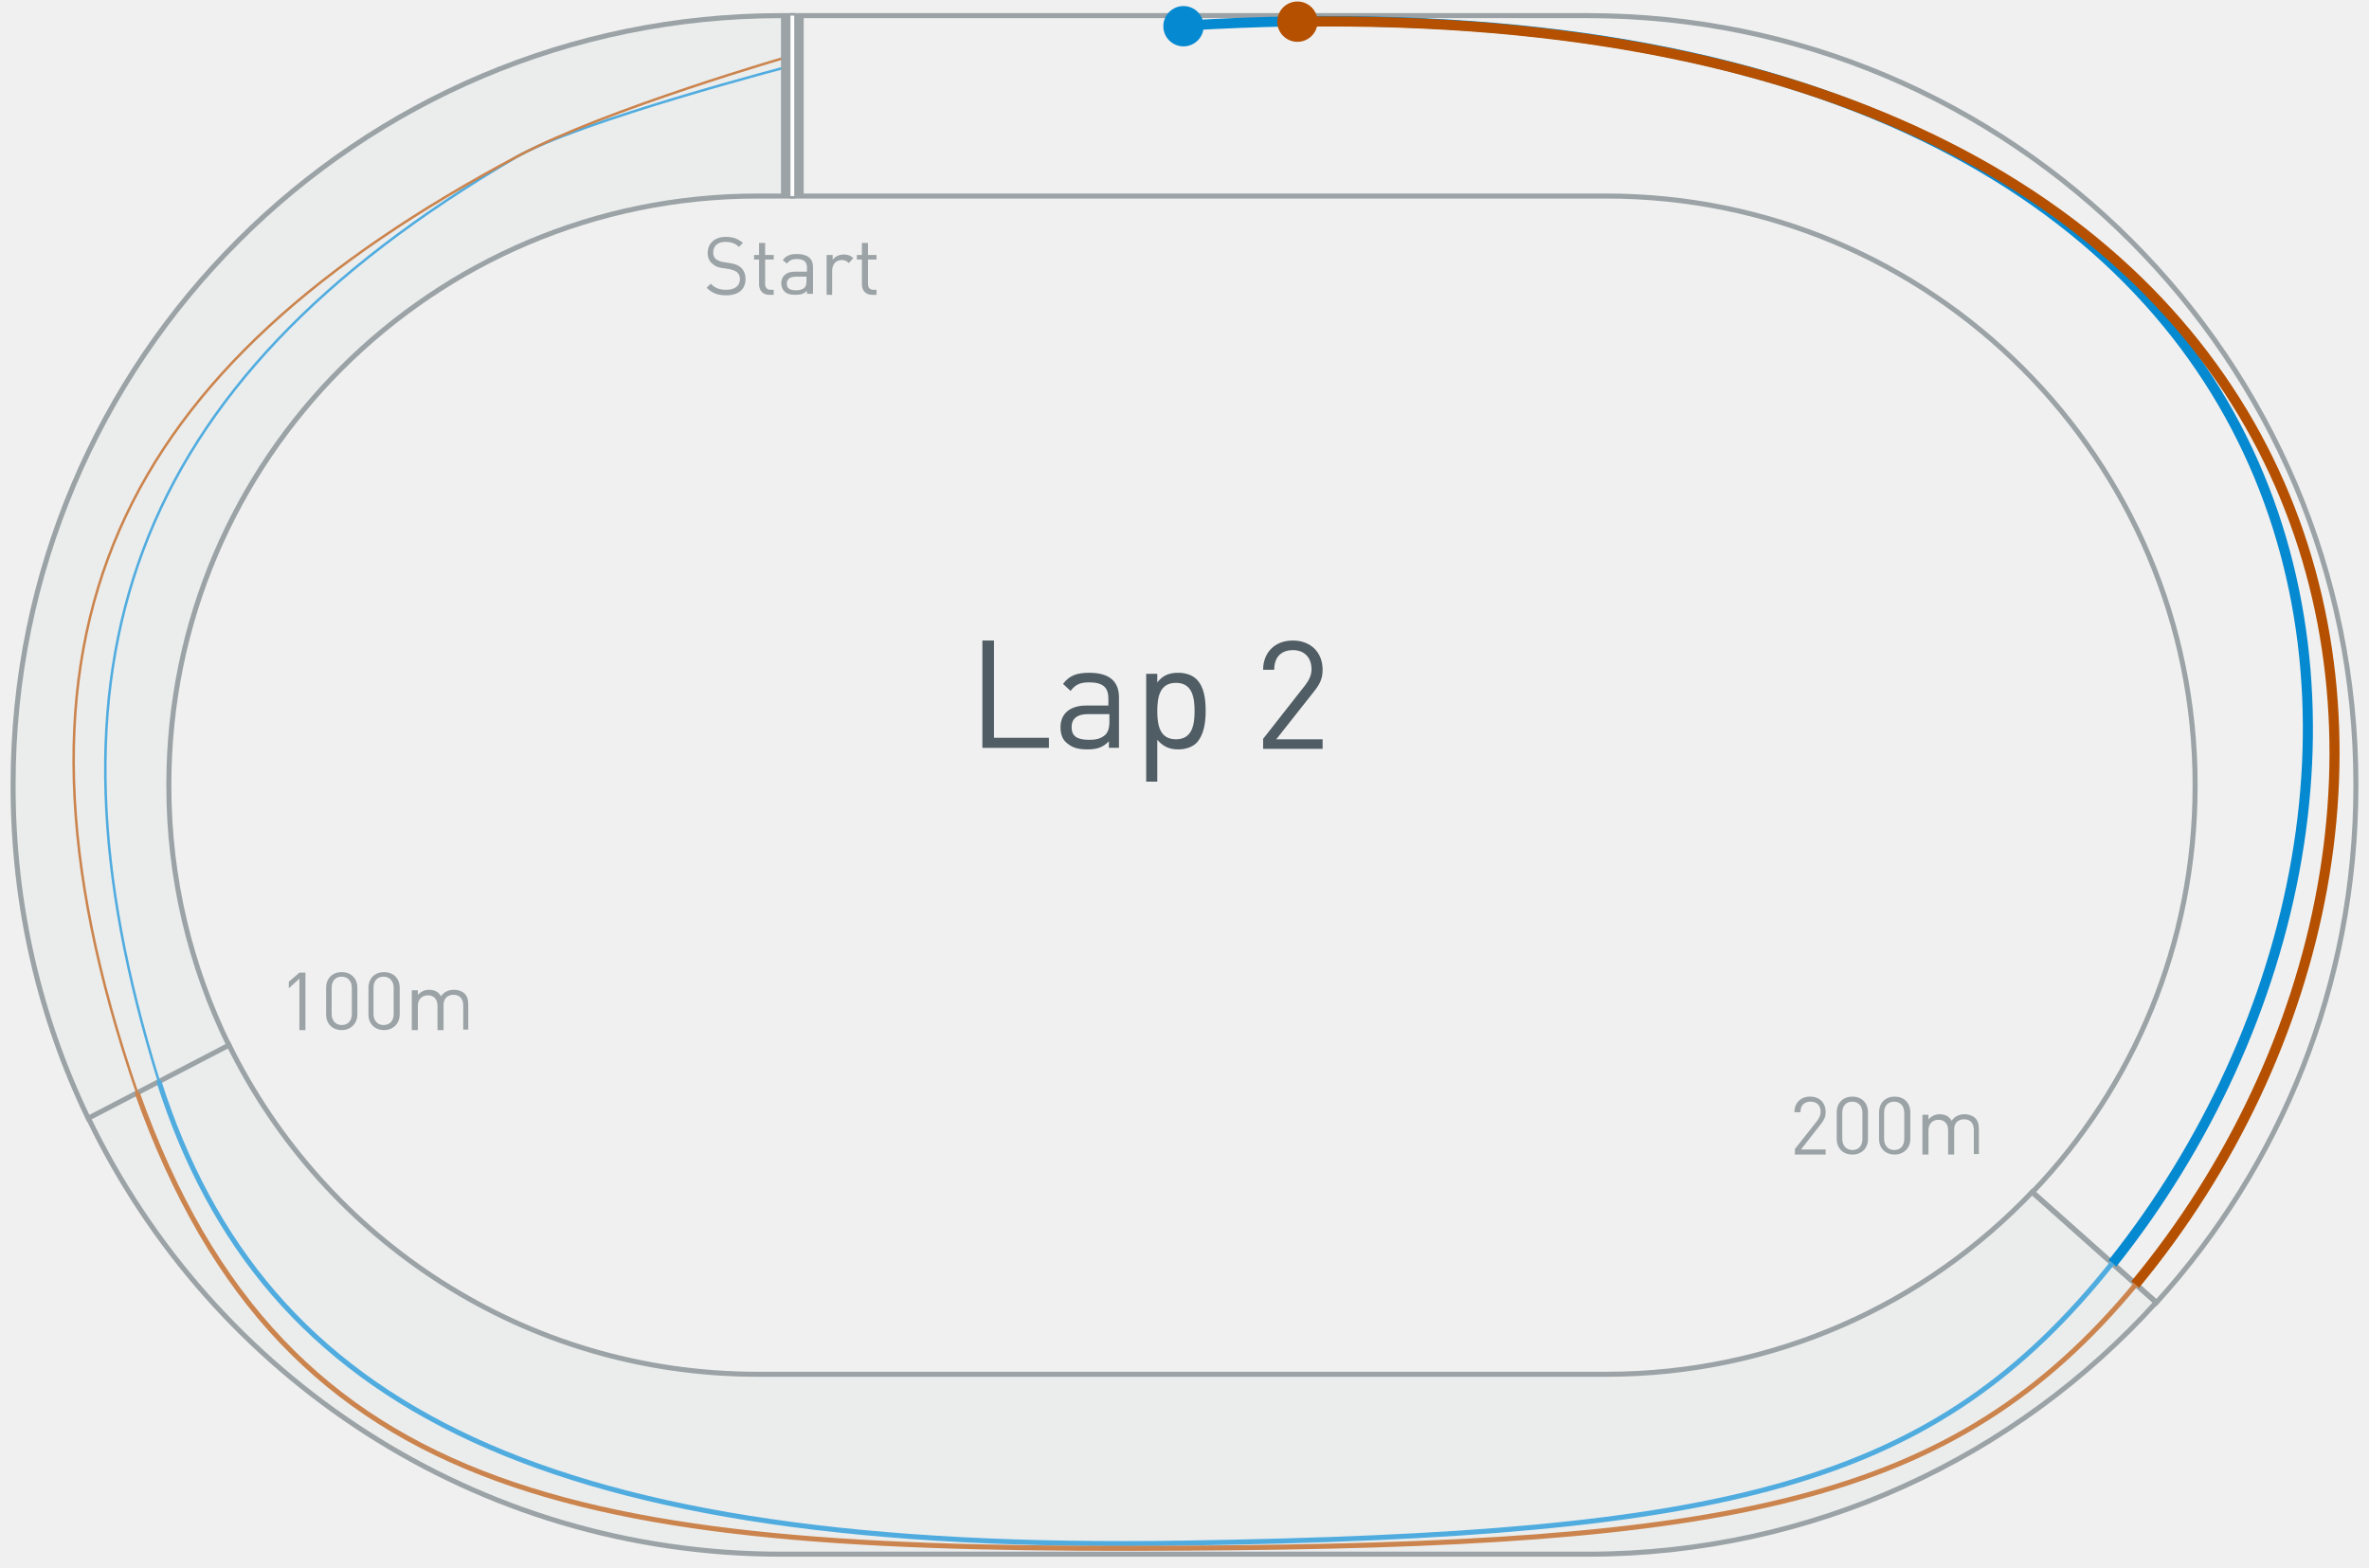
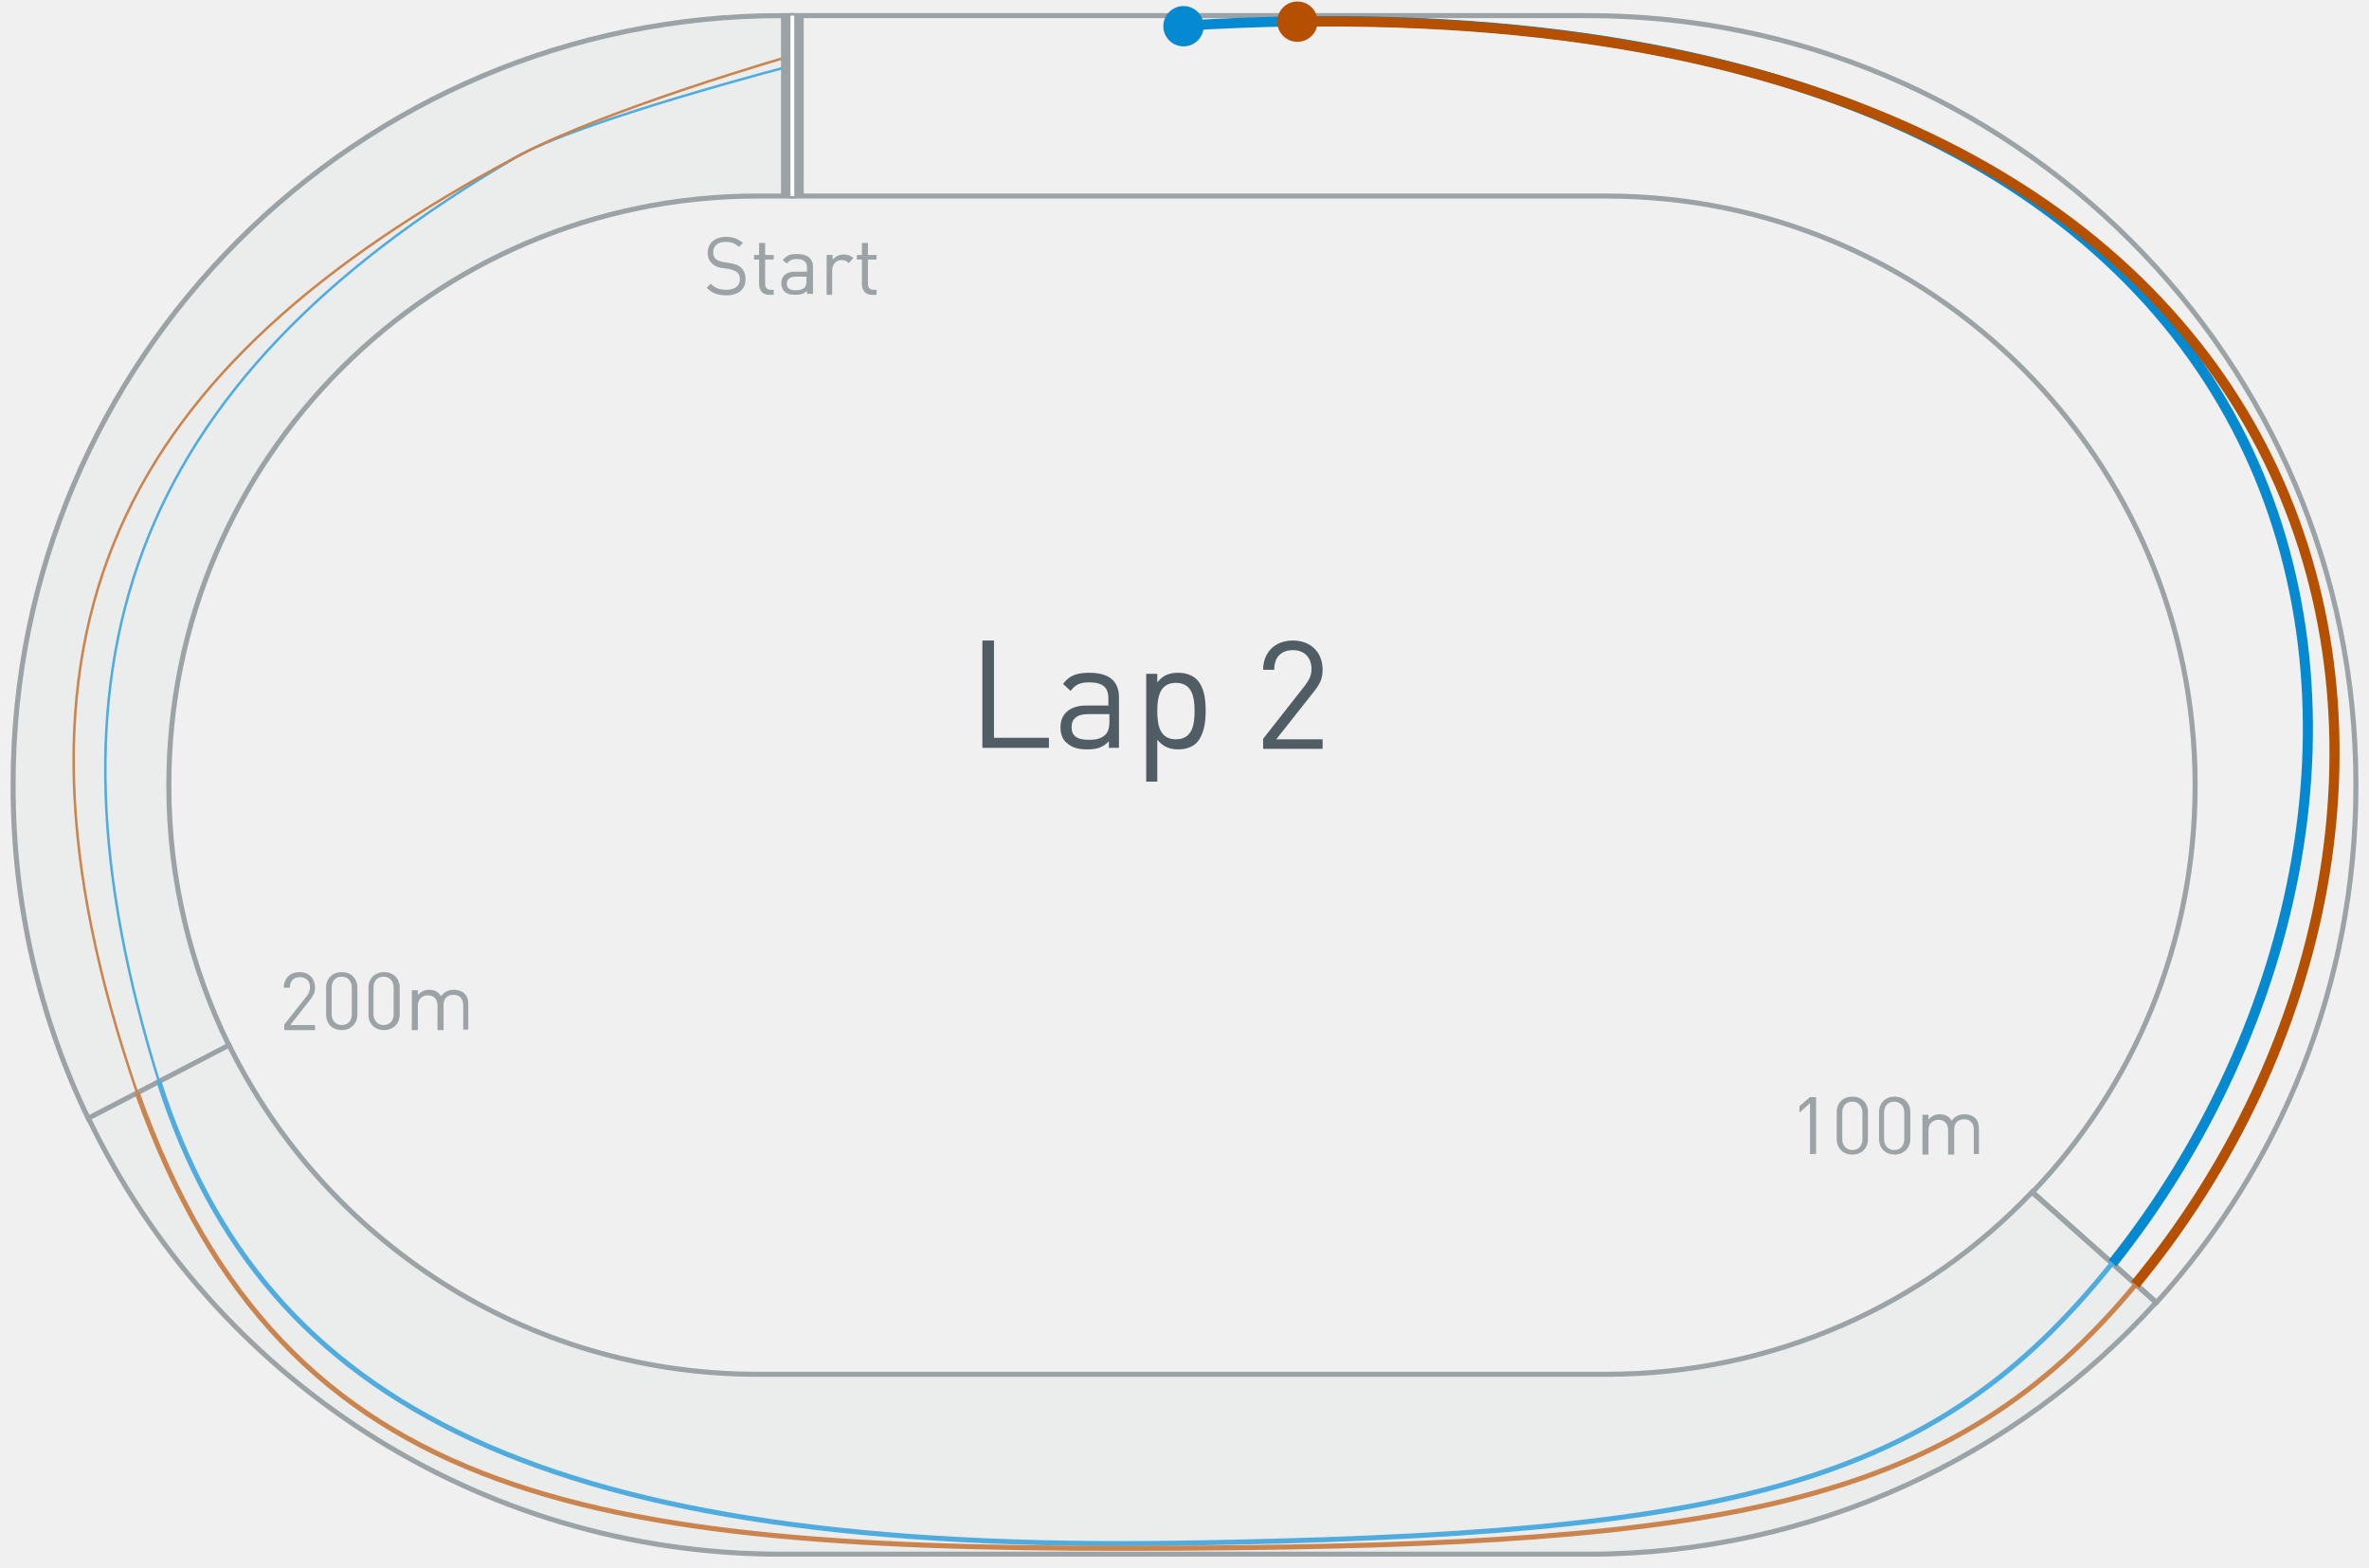
<svg xmlns="http://www.w3.org/2000/svg" version="1.1" x="0px" y="0px" viewBox="0 0 470 311" enable-background="new 0 0 470 311" xml:space="preserve">
  <g id="Layer_6">
    <g>
      <path fill="#EBEDED" stroke="#9BA3A6" stroke-miterlimit="10" d="M318.7,272.7H150.3c-46.1,0-85.9-26.7-104.9-65.4l-27.9,14.5    c24.6,51.3,76.9,86.6,137.5,86.6H315c44.7,0,85-19.3,112.8-50l-24.6-21.9C381.9,258.9,351.9,272.7,318.7,272.7z" />
      <path fill="#EBEDED" stroke="#9BA3A6" stroke-miterlimit="10" d="M33.5,156v-0.3c0-64.5,52.3-116.8,116.8-116.8h6.9V3.1H155    C70.9,3.1,2.6,71.4,2.6,155.6v0.5c0,23.6,5.3,45.9,14.9,65.8l27.9-14.5C37.8,191.8,33.5,174.4,33.5,156z" />
      <path fill="none" stroke="#9BA3A6" stroke-miterlimit="10" d="M467.4,155.6C467.4,71.4,399.1,3.1,315,3.1H157.2v35.8h161.5    c64.5,0,116.8,52.3,116.8,116.8v0.3c0,31.3-12.3,59.7-32.3,80.6l24.6,21.9c24.6-27.1,39.6-63,39.6-102.5V155.6z" />
    </g>
    <path fill="none" stroke="#0589D1" stroke-width="2" stroke-miterlimit="10" d="M419.1,250.7C494.2,156.4,474-9.6,234.8,5.1" />
    <path fill="none" stroke="#50ACDF" stroke-miterlimit="10" d="M31.5,214.5c20.8,65.4,77.5,93.7,203.3,91.7   c108.4-1.7,148.8-11.1,184.3-55.6" />
    <path fill="none" stroke="#50ACDF" stroke-width="0.5" stroke-miterlimit="10" d="M157.2,13c0,0-42.5,11-55,18.3   C25.3,76.3,6,132.5,31.5,214.5" />
    <path fill="none" stroke="#B55000" stroke-width="2" stroke-miterlimit="10" d="M257.4,4.3" />
    <path fill="none" stroke="#B55000" stroke-width="2" stroke-miterlimit="10" d="M423.6,254.9C500.4,162,475.7,1.2,257.4,4.3" />
    <path fill="none" stroke="#CB844D" stroke-miterlimit="10" d="M27.2,216.8c29.6,83.2,91.9,91.1,207.6,90.4   c108.4-0.6,152.6-8.5,188.9-52.3" />
    <path fill="none" stroke="#CB844D" stroke-width="0.5" stroke-miterlimit="10" d="M157.2,11c0,0-36.9,10.6-54.5,20   c-78.5,41.8-107,94-75.5,185.8" />
    <circle fill="#0589D1" cx="234.8" cy="5.2" r="4" />
    <circle fill="#B55000" cx="257.4" cy="4.3" r="4" />
    <g>
      <line fill="none" stroke="#9BA3A6" stroke-width="4.507" stroke-miterlimit="10" x1="157.2" y1="38.9" x2="157.2" y2="3.1" />
      <line fill="none" stroke="#FFFFFF" stroke-width="0.751" stroke-miterlimit="10" x1="157.2" y1="38.9" x2="157.2" y2="3.1" />
    </g>
    <g>
      <g>
        <path fill="#505D64" d="M194.9,148.5v-21.4h2.3v19.3h10.9v2H194.9z" />
        <path fill="#505D64" d="M220,148.5v-1.4c-1.2,1.2-2.3,1.6-4.3,1.6c-2,0-3.1-0.4-4.2-1.4c-0.8-0.7-1.1-1.8-1.1-3     c0-2.6,1.8-4.3,5.1-4.3h4.4v-1.4c0-2.1-1-3.2-3.8-3.2c-1.9,0-2.8,0.5-3.7,1.7l-1.5-1.4c1.3-1.7,2.8-2.2,5.2-2.2     c4,0,5.9,1.7,5.9,4.9v10H220z M220,141.7h-4.1c-2.2,0-3.3,0.9-3.3,2.6c0,1.7,1,2.5,3.4,2.5c1.2,0,2.3-0.1,3.3-1     c0.5-0.5,0.8-1.3,0.8-2.5V141.7z" />
        <path fill="#505D64" d="M237.4,147.4c-0.8,0.8-2.1,1.3-3.6,1.3c-1.6,0-2.9-0.4-4.2-1.9v8.3h-2.2v-21.4h2.2v1.7     c1.2-1.5,2.5-1.9,4.2-1.9c1.5,0,2.8,0.5,3.6,1.3c1.5,1.5,1.8,3.9,1.8,6.3C239.2,143.5,238.8,145.9,237.4,147.4z M233.3,135.5     c-3.2,0-3.7,2.8-3.7,5.6s0.5,5.6,3.7,5.6c3.2,0,3.7-2.8,3.7-5.6S236.5,135.5,233.3,135.5z" />
        <path fill="#505D64" d="M250.6,148.5v-1.9l8.4-10.7c0.8-1.1,1.2-2,1.2-3.1c0-2.3-1.4-3.8-3.7-3.8c-2,0-3.7,1.1-3.7,3.9h-2.2     c0-3.4,2.3-5.8,5.9-5.8c3.5,0,5.9,2.3,5.9,5.8c0,1.7-0.5,2.8-1.7,4.3l-7.5,9.5h9.2v1.9H250.6z" />
      </g>
    </g>
  </g>
  <g id="Label">
    <g>
      <path fill="#9BA3A6" d="M144.1,58.6c-1.7,0-2.8-0.4-3.9-1.5l0.8-0.8c0.9,0.9,1.8,1.2,3.1,1.2c1.7,0,2.7-0.8,2.7-2.1    c0-0.6-0.2-1.1-0.6-1.4c-0.4-0.3-0.7-0.4-1.5-0.6l-1.3-0.2c-0.9-0.1-1.6-0.4-2.1-0.9c-0.6-0.5-0.9-1.2-0.9-2.1    c0-1.9,1.4-3.2,3.6-3.2c1.5,0,2.4,0.4,3.4,1.2l-0.8,0.8c-0.7-0.7-1.5-1-2.7-1c-1.5,0-2.4,0.8-2.4,2.1c0,0.6,0.2,1,0.5,1.3    c0.4,0.3,0.9,0.5,1.5,0.6l1.3,0.2c1.1,0.2,1.6,0.4,2.1,0.8c0.6,0.5,1,1.3,1,2.2C148,57.4,146.5,58.6,144.1,58.6z" />
      <path fill="#9BA3A6" d="M152.6,58.5c-1.3,0-2-0.9-2-2.1v-4.9h-1v-0.9h1v-2.4h1.2v2.4h1.7v0.9h-1.7v4.8c0,0.7,0.3,1.2,1.1,1.2h0.6    v1H152.6z" />
      <path fill="#9BA3A6" d="M160.1,58.5v-0.8c-0.6,0.6-1.2,0.8-2.3,0.8c-1.1,0-1.7-0.2-2.2-0.7c-0.4-0.4-0.6-1-0.6-1.6    c0-1.4,1-2.3,2.7-2.3h2.4v-0.8c0-1.1-0.6-1.7-2-1.7c-1,0-1.5,0.3-2,0.9l-0.8-0.7c0.7-0.9,1.5-1.2,2.8-1.2c2.1,0,3.2,0.9,3.2,2.6    v5.3H160.1z M160.1,54.9h-2.2c-1.2,0-1.8,0.5-1.8,1.4c0,0.9,0.6,1.3,1.8,1.3c0.7,0,1.2-0.1,1.7-0.5c0.3-0.3,0.4-0.7,0.4-1.4V54.9z    " />
      <path fill="#9BA3A6" d="M168.4,52.2c-0.4-0.4-0.8-0.6-1.4-0.6c-1.2,0-1.9,0.9-1.9,2.1v4.8H164v-7.9h1.2v1c0.4-0.7,1.3-1.1,2.2-1.1    c0.8,0,1.3,0.2,1.9,0.7L168.4,52.2z" />
      <path fill="#9BA3A6" d="M173,58.5c-1.3,0-2-0.9-2-2.1v-4.9h-1v-0.9h1v-2.4h1.2v2.4h1.7v0.9h-1.7v4.8c0,0.7,0.3,1.2,1.1,1.2h0.6v1    H173z" />
    </g>
    <g>
-       <path fill="#9BA3A6" d="M59.4,204.3v-10.1l-2.1,1.9v-1.3l2.1-1.8h1.2v11.4H59.4z" />
+       <path fill="#9BA3A6" d="M359.1,229v-10.1l-2.1,1.9v-1.3l2.1-1.8h1.2V229H359.1z" />
+       <path fill="#9BA3A6" d="M367.5,229.1c-1.8,0-3.1-1.2-3.1-3.1v-5.3c0-1.9,1.3-3.1,3.1-3.1c1.8,0,3.1,1.2,3.1,3.1v5.3    C370.6,227.9,369.3,229.1,367.5,229.1z M369.5,220.8c0-1.2-0.7-2.2-2-2.2s-2,0.9-2,2.2v5.2c0,1.2,0.7,2.2,2,2.2s2-0.9,2-2.2V220.8    z" />
+       <path fill="#9BA3A6" d="M375.9,229.1c-1.8,0-3.1-1.2-3.1-3.1v-5.3c0-1.9,1.3-3.1,3.1-3.1c1.8,0,3.1,1.2,3.1,3.1v5.3    C379,227.9,377.6,229.1,375.9,229.1z M377.8,220.8c0-1.2-0.7-2.2-2-2.2s-2,0.9-2,2.2v5.2c0,1.2,0.7,2.2,2,2.2s2-0.9,2-2.2V220.8z" />
+       <path fill="#9BA3A6" d="M391.6,229v-4.8c0-1.4-0.8-2.1-1.9-2.1c-1.2,0-2,0.7-2,2v5h-1.2v-4.8c0-1.4-0.8-2.1-1.9-2.1s-2,0.7-2,2.1    v4.8h-1.2v-7.9h1.2v0.9c0.6-0.6,1.3-1,2.2-1c1.1,0,1.9,0.4,2.4,1.3c0.6-0.9,1.5-1.3,2.6-1.3c0.8,0,1.6,0.3,2,0.7    c0.6,0.5,0.8,1.3,0.8,2.2v5H391.6z" />
+     </g>
+     <g>
+       <path fill="#9BA3A6" d="M56.4,204.3v-1l4.5-5.7c0.4-0.6,0.6-1.1,0.6-1.7c0-1.2-0.7-2-2-2c-1.1,0-2,0.6-2,2.1h-1.2    c0-1.8,1.2-3.1,3.1-3.1c1.9,0,3.1,1.2,3.1,3.1c0,0.9-0.3,1.5-0.9,2.3l-4,5.1h4.9v1H56.4z" />
      <path fill="#9BA3A6" d="M67.8,204.4c-1.8,0-3.1-1.2-3.1-3.1v-5.3c0-1.9,1.3-3.1,3.1-3.1c1.8,0,3.1,1.2,3.1,3.1v5.3    C70.9,203.1,69.6,204.4,67.8,204.4z M69.8,196c0-1.2-0.7-2.2-2-2.2s-2,0.9-2,2.2v5.2c0,1.2,0.7,2.2,2,2.2s2-0.9,2-2.2V196z" />
      <path fill="#9BA3A6" d="M76.2,204.4c-1.8,0-3.1-1.2-3.1-3.1v-5.3c0-1.9,1.3-3.1,3.1-3.1c1.8,0,3.1,1.2,3.1,3.1v5.3    C79.3,203.1,78,204.4,76.2,204.4z M78.1,196c0-1.2-0.7-2.2-2-2.2s-2,0.9-2,2.2v5.2c0,1.2,0.7,2.2,2,2.2s2-0.9,2-2.2V196z" />
      <path fill="#9BA3A6" d="M91.9,204.3v-4.8c0-1.4-0.8-2.1-1.9-2.1c-1.2,0-2,0.7-2,2v5h-1.2v-4.8c0-1.4-0.8-2.1-1.9-2.1s-2,0.7-2,2.1    v4.8h-1.2v-7.9h1.2v0.9c0.6-0.6,1.3-1,2.2-1c1.1,0,1.9,0.4,2.4,1.3c0.6-0.9,1.5-1.3,2.6-1.3c0.8,0,1.6,0.3,2,0.7    c0.6,0.5,0.8,1.3,0.8,2.2v5H91.9z" />
    </g>
-     <g>
-       <path fill="#9BA3A6" d="M356.1,229v-1l4.5-5.7c0.4-0.6,0.6-1.1,0.6-1.7c0-1.2-0.7-2-2-2c-1.1,0-2,0.6-2,2.1h-1.2    c0-1.8,1.2-3.1,3.1-3.1c1.9,0,3.1,1.2,3.1,3.1c0,0.9-0.3,1.5-0.9,2.3l-4,5.1h4.9v1H356.1z" />
-       <path fill="#9BA3A6" d="M367.5,229.1c-1.8,0-3.1-1.2-3.1-3.1v-5.3c0-1.9,1.3-3.1,3.1-3.1c1.8,0,3.1,1.2,3.1,3.1v5.3    C370.6,227.9,369.3,229.1,367.5,229.1z M369.5,220.8c0-1.2-0.7-2.2-2-2.2s-2,0.9-2,2.2v5.2c0,1.2,0.7,2.2,2,2.2s2-0.9,2-2.2V220.8    z" />
-       <path fill="#9BA3A6" d="M375.9,229.1c-1.8,0-3.1-1.2-3.1-3.1v-5.3c0-1.9,1.3-3.1,3.1-3.1c1.8,0,3.1,1.2,3.1,3.1v5.3    C379,227.9,377.6,229.1,375.9,229.1z M377.8,220.8c0-1.2-0.7-2.2-2-2.2s-2,0.9-2,2.2v5.2c0,1.2,0.7,2.2,2,2.2s2-0.9,2-2.2V220.8z" />
-       <path fill="#9BA3A6" d="M391.6,229v-4.8c0-1.4-0.8-2.1-1.9-2.1c-1.2,0-2,0.7-2,2v5h-1.2v-4.8c0-1.4-0.8-2.1-1.9-2.1s-2,0.7-2,2.1    v4.8h-1.2v-7.9h1.2v0.9c0.6-0.6,1.3-1,2.2-1c1.1,0,1.9,0.4,2.4,1.3c0.6-0.9,1.5-1.3,2.6-1.3c0.8,0,1.6,0.3,2,0.7    c0.6,0.5,0.8,1.3,0.8,2.2v5H391.6z" />
-     </g>
  </g>
</svg>
